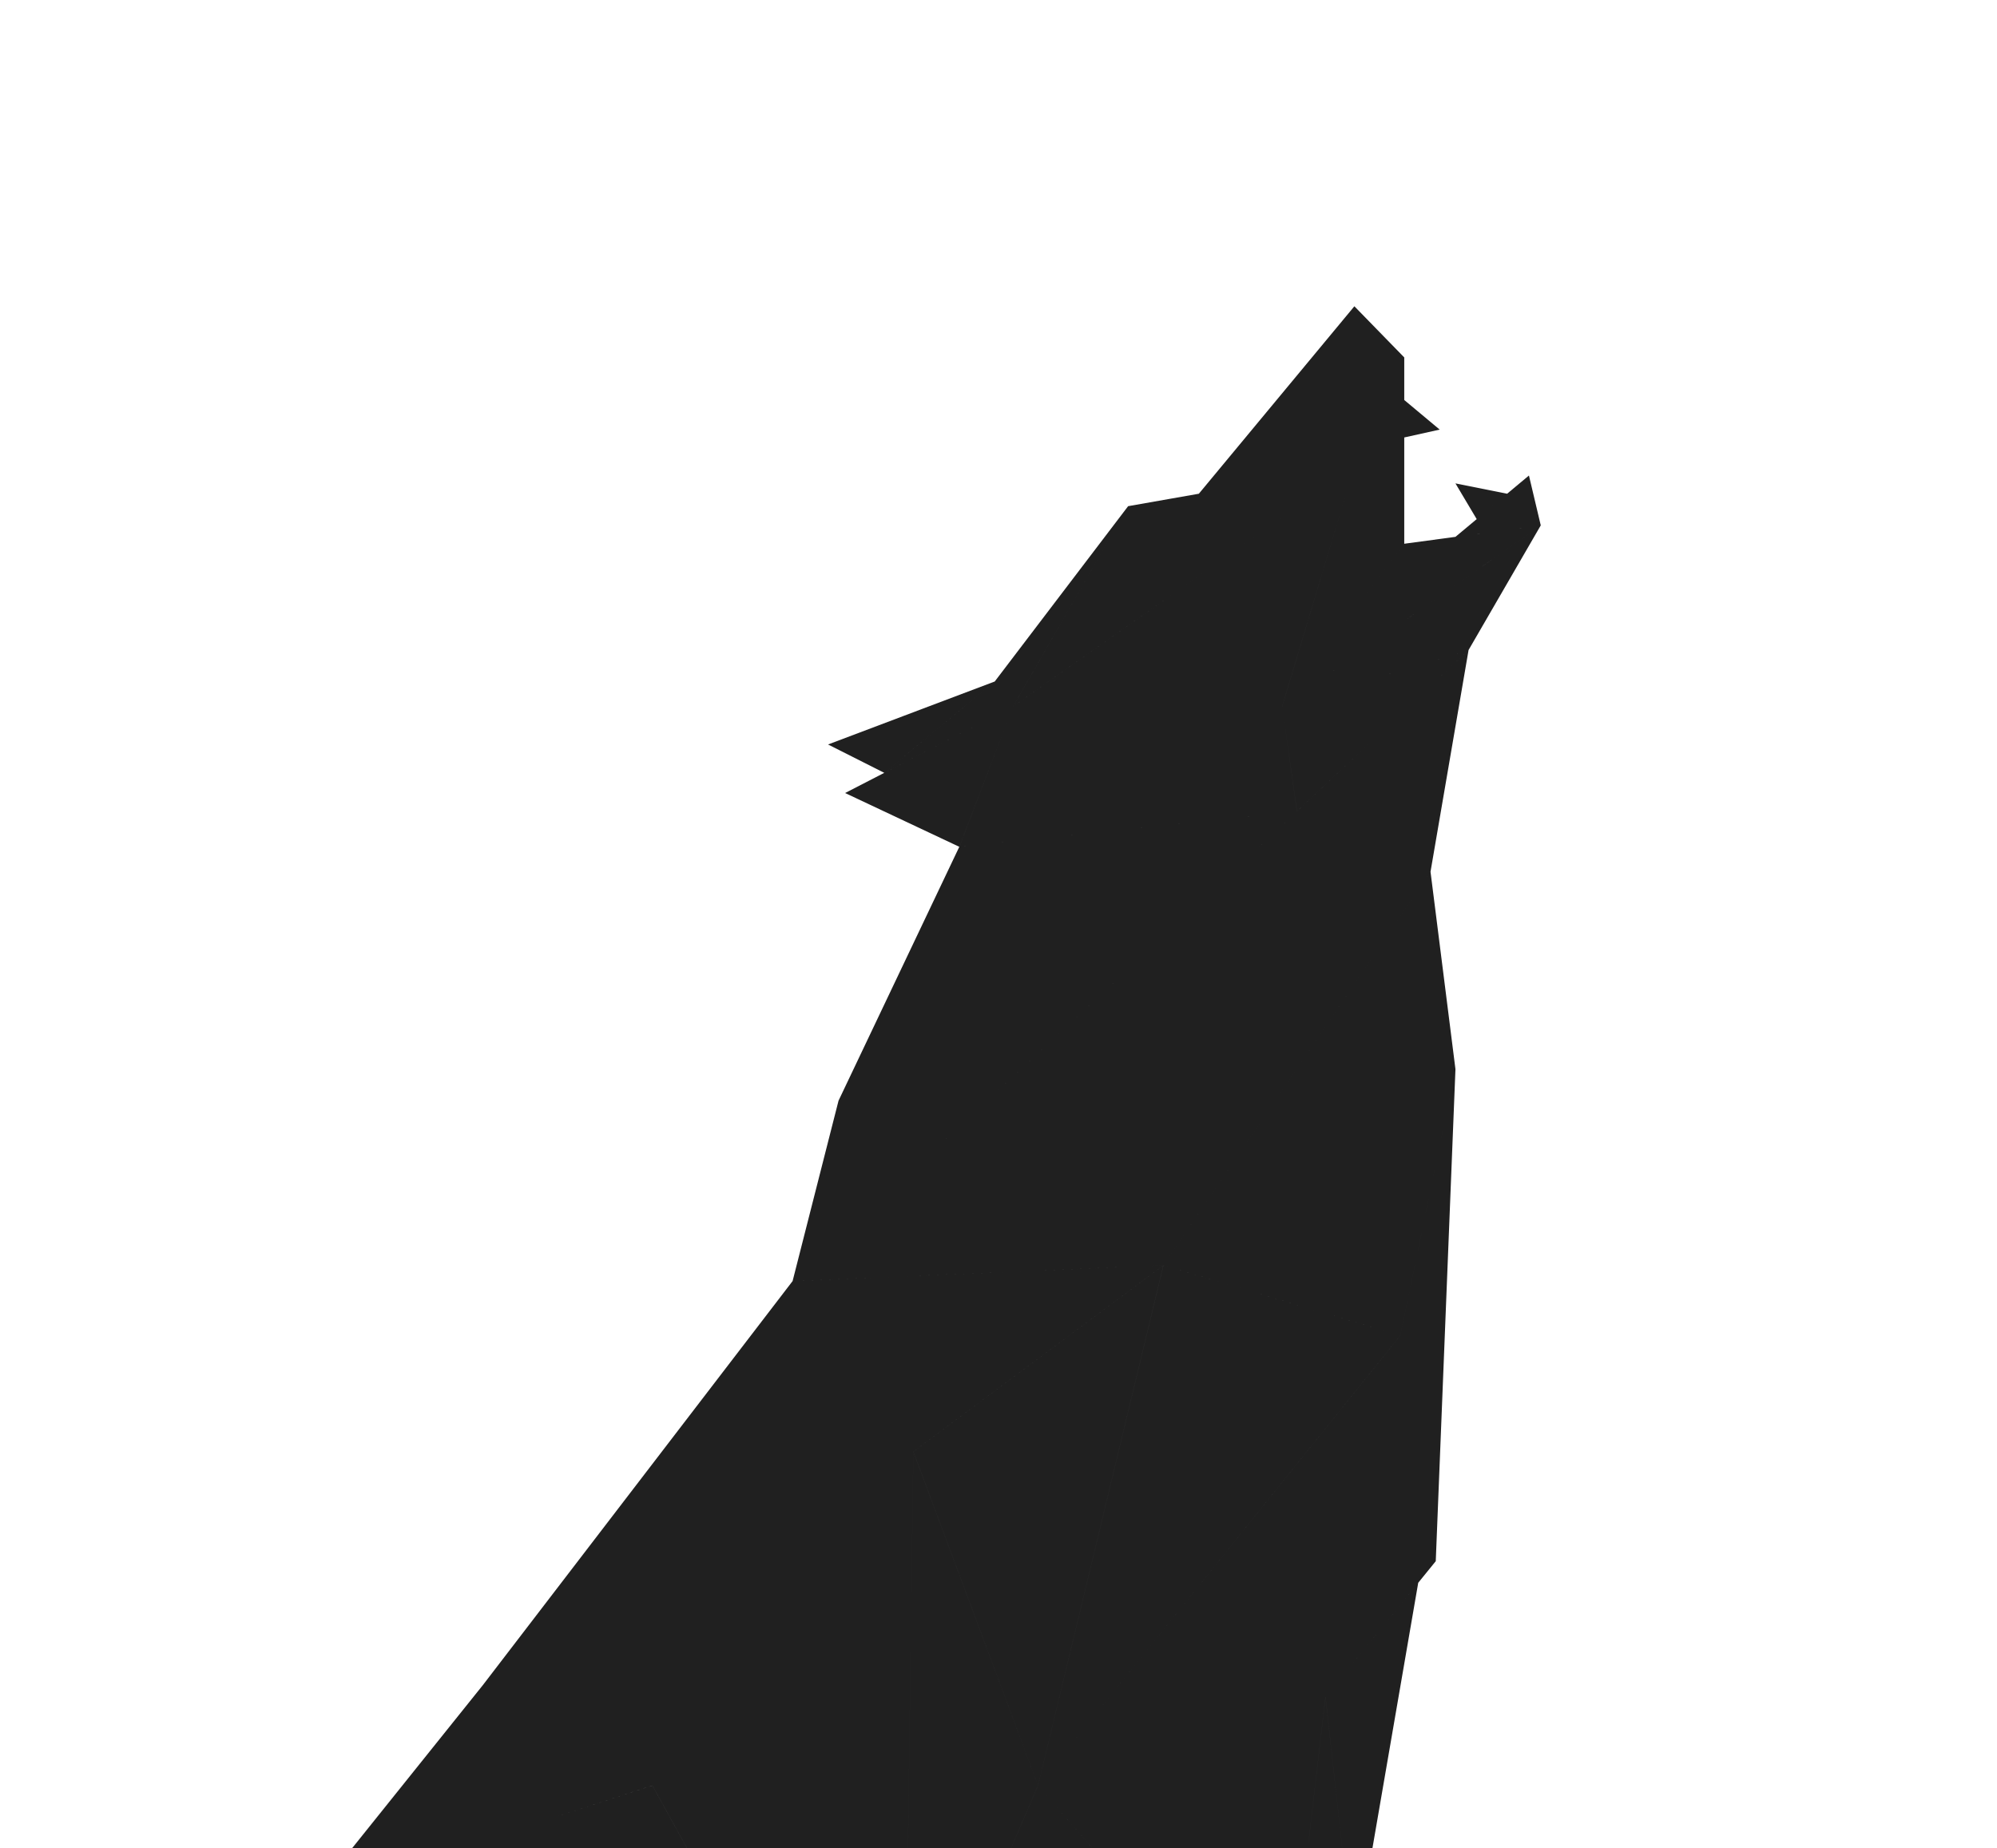
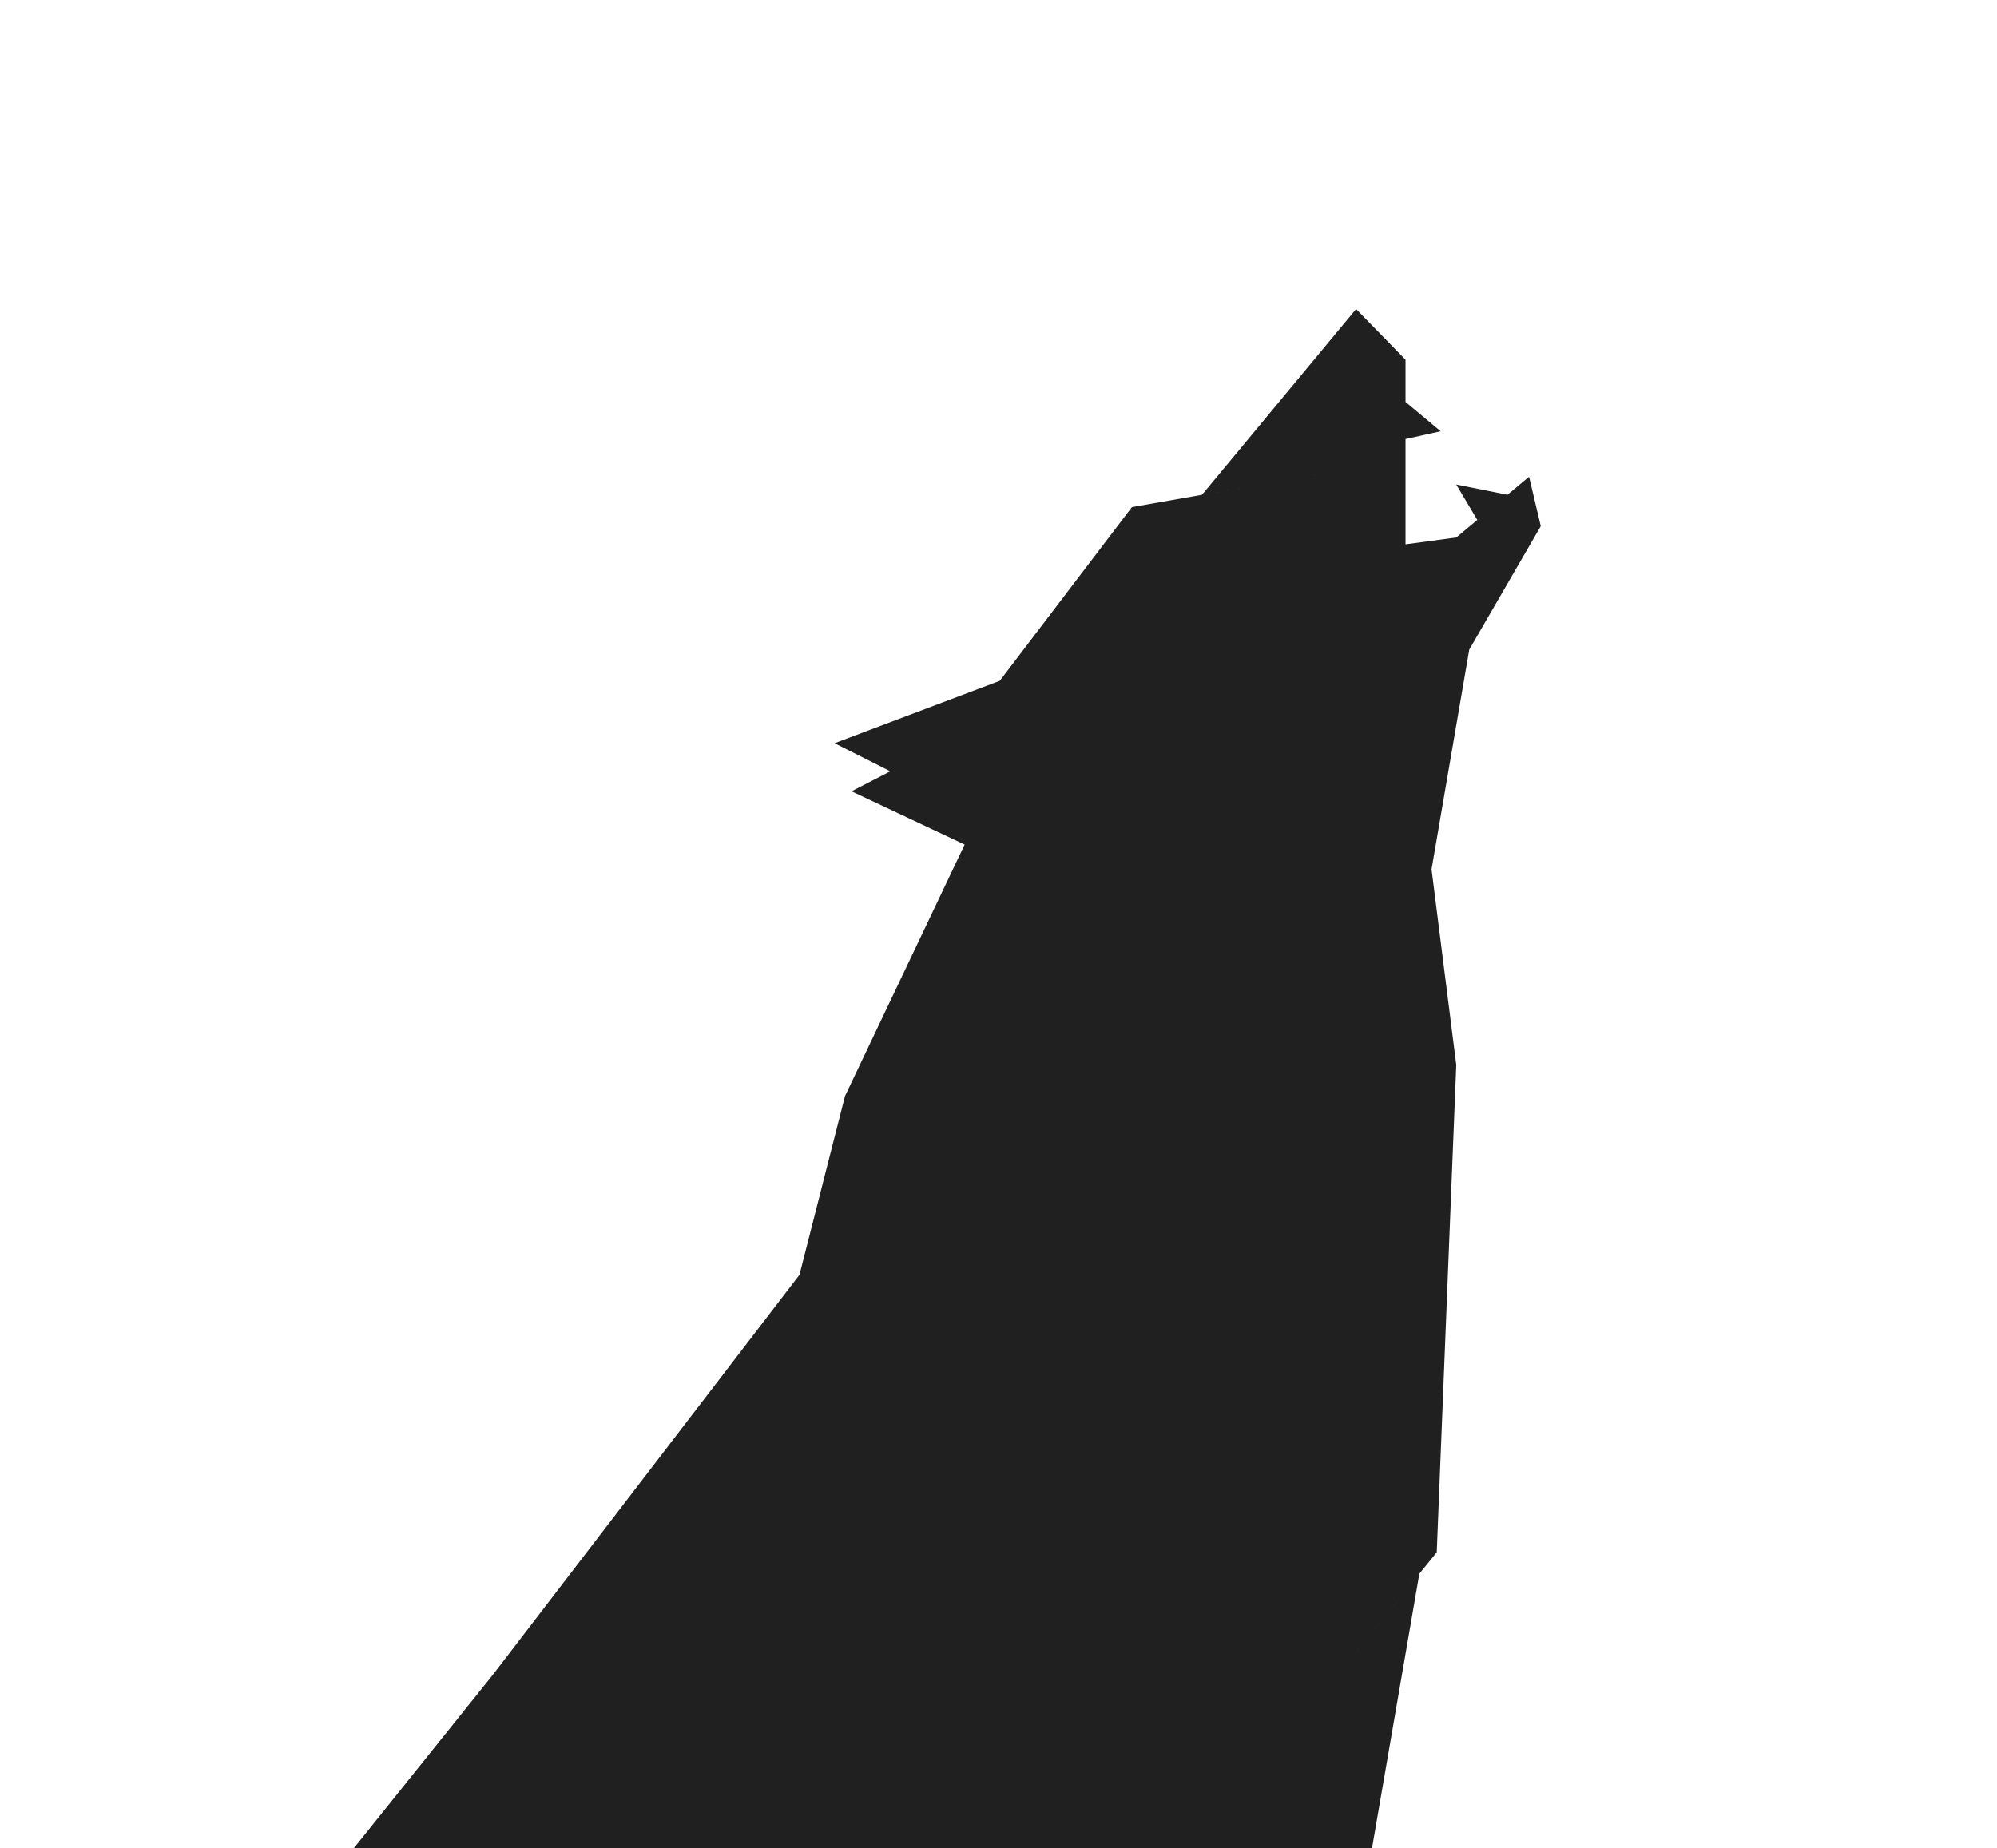
<svg xmlns="http://www.w3.org/2000/svg" width="711" height="658" viewBox="0 0 711 658">
  <path d="M711 355.5C711 551.837 551.835 711 355.5 711S0 551.837 0 355.5 159.164 0 355.5 0 711 159.163 711 355.5z" fill-rule="evenodd" fill="rgba(255,255,255,0.87)" />
-   <path data-name="Form 3 kopieren" d="M518.19 380.755l-7.011 175.207-39.255 48.357zm-46.266 223.564L456.5 736.073l-86.919-100.217zM456.5 736.073l9.813 98.115-52.1-146.876zM381.589 649.7l25.145 126.32 7.477-88.708zm84.727 184.488l-60.284-18.221 36.2-49.669zm-59.582-58.168l35.5-9.722-28.021-78.986zm-.7 39.947l.7-39.947 35.5-9.722zm60.284 18.221l14.721 32.939-75-51.16zm-60.284-18.221l45.914 80.6 29.091-29.435zm75.005 51.16l35.049 5.607-64.14 23.828zm35.049 5.607l10.512 20.674-47.429-6.96zm-64.14 23.828l74.655-3.154-47.429-6.96zm52.988-332.907l-22.847 132.471-10.165-91.807zm-22.847 132.471L456.5 736.073l15.421-131.754zm0 0l1.928 119.841-27.517-79.894zm1.928 119.841l-17.7 18.221-9.817-98.115zm0 0l15.246 40.3-32.947-22.077zm15.246 40.3l-18.226 10.862-14.721-32.939zm-3.439-9.089l23.768 5.935-20.329 3.154zm23.768 5.935l12.968 14.016-33.3-10.862zm12.968 14.016l-14.06 10.356-2.418-4.751-16.823-16.469zm-51.523 0l18.226-10.862 16.823 16.469zM369.581 635.856L498.562 475.6l-26.638 128.719zm0 0l44.63-185.251 84.351 25zm148.609-255.1l-103.979 69.85 84.351 25zm0 0l-8.879-70.316-95.1 140.166zm-236 75.456L171.9 600.114l153.282-83.165zm132.019-5.606l-89.025 66.344-42.994-60.738zm-44.63 185.251l-44.4-118.907 89.025-66.344zm24.58 77L278.454 847.176l91.127-211.32 12.008 13.844zm-68.975-195.91l-3.114 229.077 47.509-110.17zM171.9 600.114L70.028 727.2l119.634-77.5zm17.762 49.586l85.209 63.159-42.6-77zm42.6-13.844L171.9 600.114l17.762 49.586zm0 0l92.92-118.907L171.9 600.114zm89.806 110.17l-89.806-110.17 92.92-118.907zm-47.2-33.167v47.891L189.662 649.7zm0 0l47.2 33.167-89.806-110.17zm0 47.891l-75.395 69.234-9.811-180.284zm0-47.891v47.891l3.583 86.426 43.618-101.15zm3.583 134.317l-27.573 17.849 23.99-104.275zm-78.978-17.192l51.405 35.041 23.99-104.275zm0 0L99 881.378 189.662 649.7zM70.028 727.2L99 881.378 189.662 649.7zm170.993 131.1l-111.176 6.722 69.631-35.041zm9.86 6.722l27.845 29.434-79.25 3.738 41.545-39.894zM99 881.378l-82.249 3.737L70.028 727.2zM199.476 898.2l-69.631-33.172 111.176-6.728zm0 0l-69.631-33.172-17.291 33.172h86.922zM99 881.378l13.554 16.822 17.291-33.172zm-82.249 3.737l95.8 13.082L99 881.378zm95.8 13.082l-74.771 5.139-21.03-18.221zM52.208 780.018L-45.4 885.115h62.153zm235.773 56.1l31.6 30.76-41.124-19.7zm-27.346 39.22l37.836-2.6-47.59-7.709zm17.819-28.16l20.017 25.558-47.59-7.709zm41.124 19.7l-21.107 5.858-20.017-25.558zM199.476 898.2l106.082 36.442L160.221 958zm106.082 36.442L278.726 958h-118.5zm-193-36.442l47.663 59.8 39.255-59.8h-86.922zm47.663 59.8L.864 946.321l111.69-48.121zM37.783 903.336L.864 946.321l111.69-48.121zM-45.4 885.115L.864 946.321l15.889-61.206H-45.4zm83.184 18.221l-21.03-18.221-15.89 61.206zM-45.4 885.115v37.144L.864 946.321zm554.711-574.676l13.552-78.96-102.344 96.247zm-95.1 140.166l6.308-122.879 88.792-17.287zm-132.019 5.606l138.327-128.485-6.308 122.879zm0 0l16.356-64.243 78.424-23.793zm16.356-64.243l42.994-90.406 35.43 66.613zm42.994-90.406l120.219-12.62-41.242 38.784-43.547 40.449zm181.321-70.083l25.7-44.385L456.5 251.57zm-61.1 57.463L456.5 251.57l66.36-20.091zm-120.219 12.62l-40.657-19.155L360.7 251.57zM360.7 251.57l101.059 37.372-120.219 12.62zm95.8 0h-95.8l101.059 37.372zm0 0l43.461-57.935 48.6-6.541zm61.687-60.387l26.169-21.843 4.207 17.754zm-203.361 84.036l-20.016-10.1 59.35-22.426zM360.7 251.57l-6.542-8.877-39.334 32.526zm-6.542-8.877l47.491-62.432L360.7 251.57zm47.491-62.432l80.555-14.192-121.5 85.5zm80.555-14.192l-25.7 85.5H360.7zm0 0l17.758 27.566L456.5 251.57zm-55.375 9.756l55.375-66.756v57zm55.375-66.756l17.758 18.221-17.758 38.779v-57zm17.758 18.221v66.345l-17.758-27.566zm36.625 48.535l-18.4-3.682 7.567 12.723zm-36.625-33.378l12.617 10.54-12.617 2.8v-13.34z" fill="#202020" fill-rule="evenodd" />
+   <path data-name="Form 1" d="M484.609 810.4L482.7 691.67l22.634-131.241-32.7 40.285 38.893-47.908 6.946-173.58-8.8-69.663 13.427-78.227 25.465-43.973-4.165-17.589-7.7 6.425-18.23-3.647 7.5 12.6-7.5 6.258-18.058 2.43v-37.49l12.5-2.777-12.5-10.443v-15.016l-17.595-18.052L427.95 176.2l54.864-9.665L403 180.594l-47.053 61.852-58.8 22.218 19.832 10.006 45.453-23.43-59.266 30.551 40.282 18.977-42.6 89.567-16.206 63.646-109.269 142.568L74.437 722.451l-17.656 52.333L-39.928 878.9v36.8l45.839 23.842L163.8 951.113h117.411l26.589-23.144-105.1-36.1 78.52-3.7-17.925-18.946 37.488-2.577 20.912-5.8-31.314-30.486-9.44 10.957 43.216-100.211 47.07-109.148-90.286 209.359 114.64-133.07 12.457 62.575-.695 39.578 45.491 79.847 73.966-3.127-8.023-15.775 13.923-10.262-12.845-13.883-23.548-5.88" fill="#202020" fill-rule="evenodd" />
</svg>
